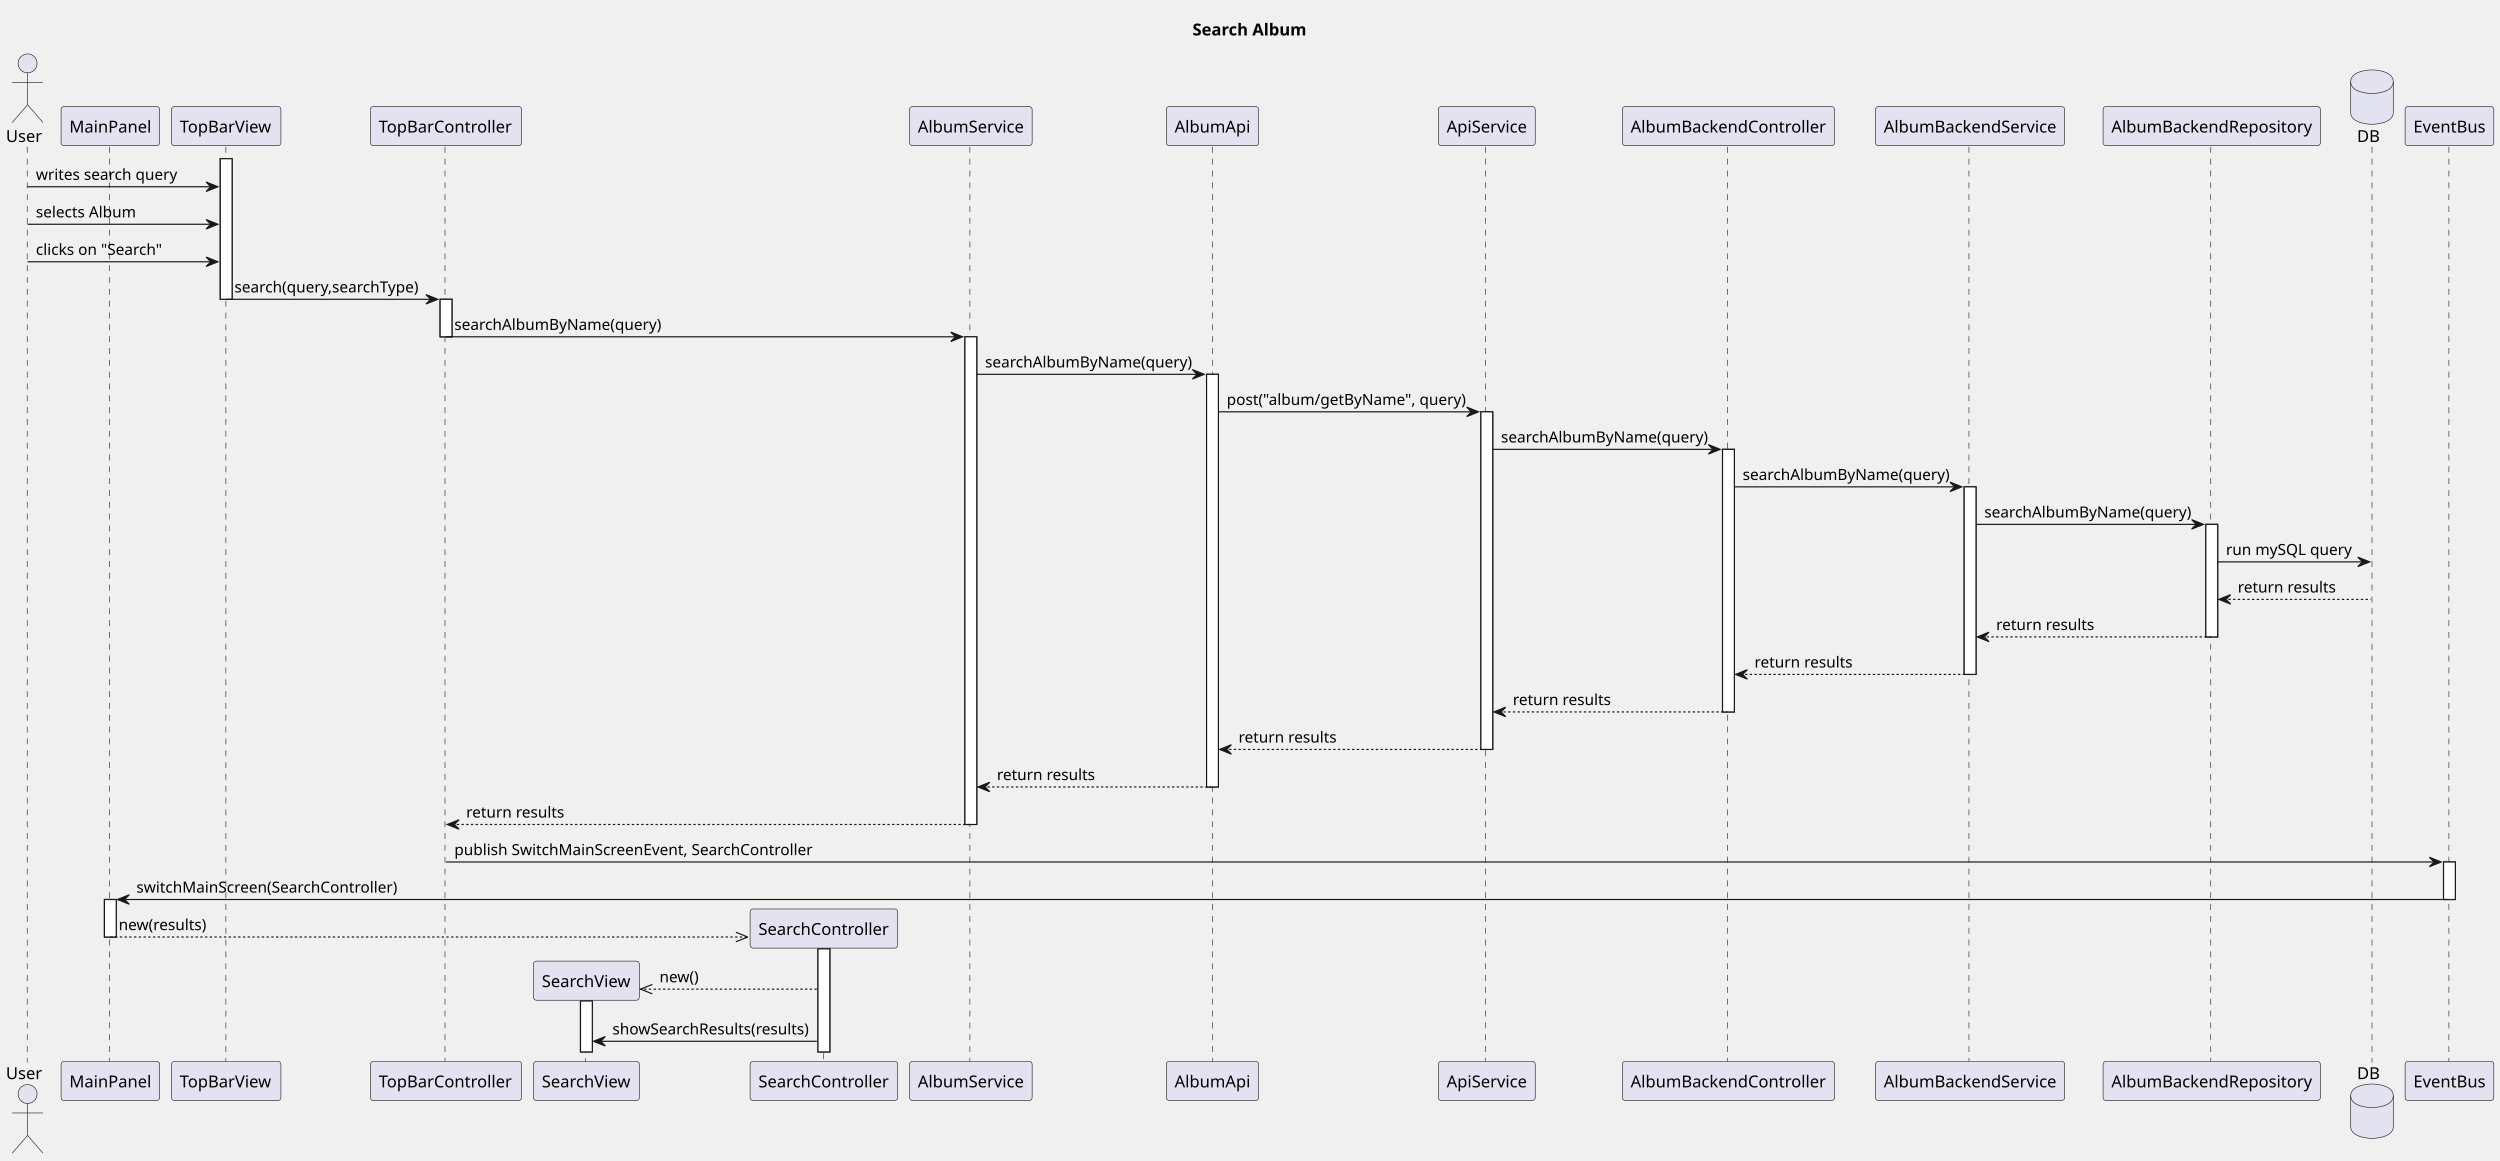
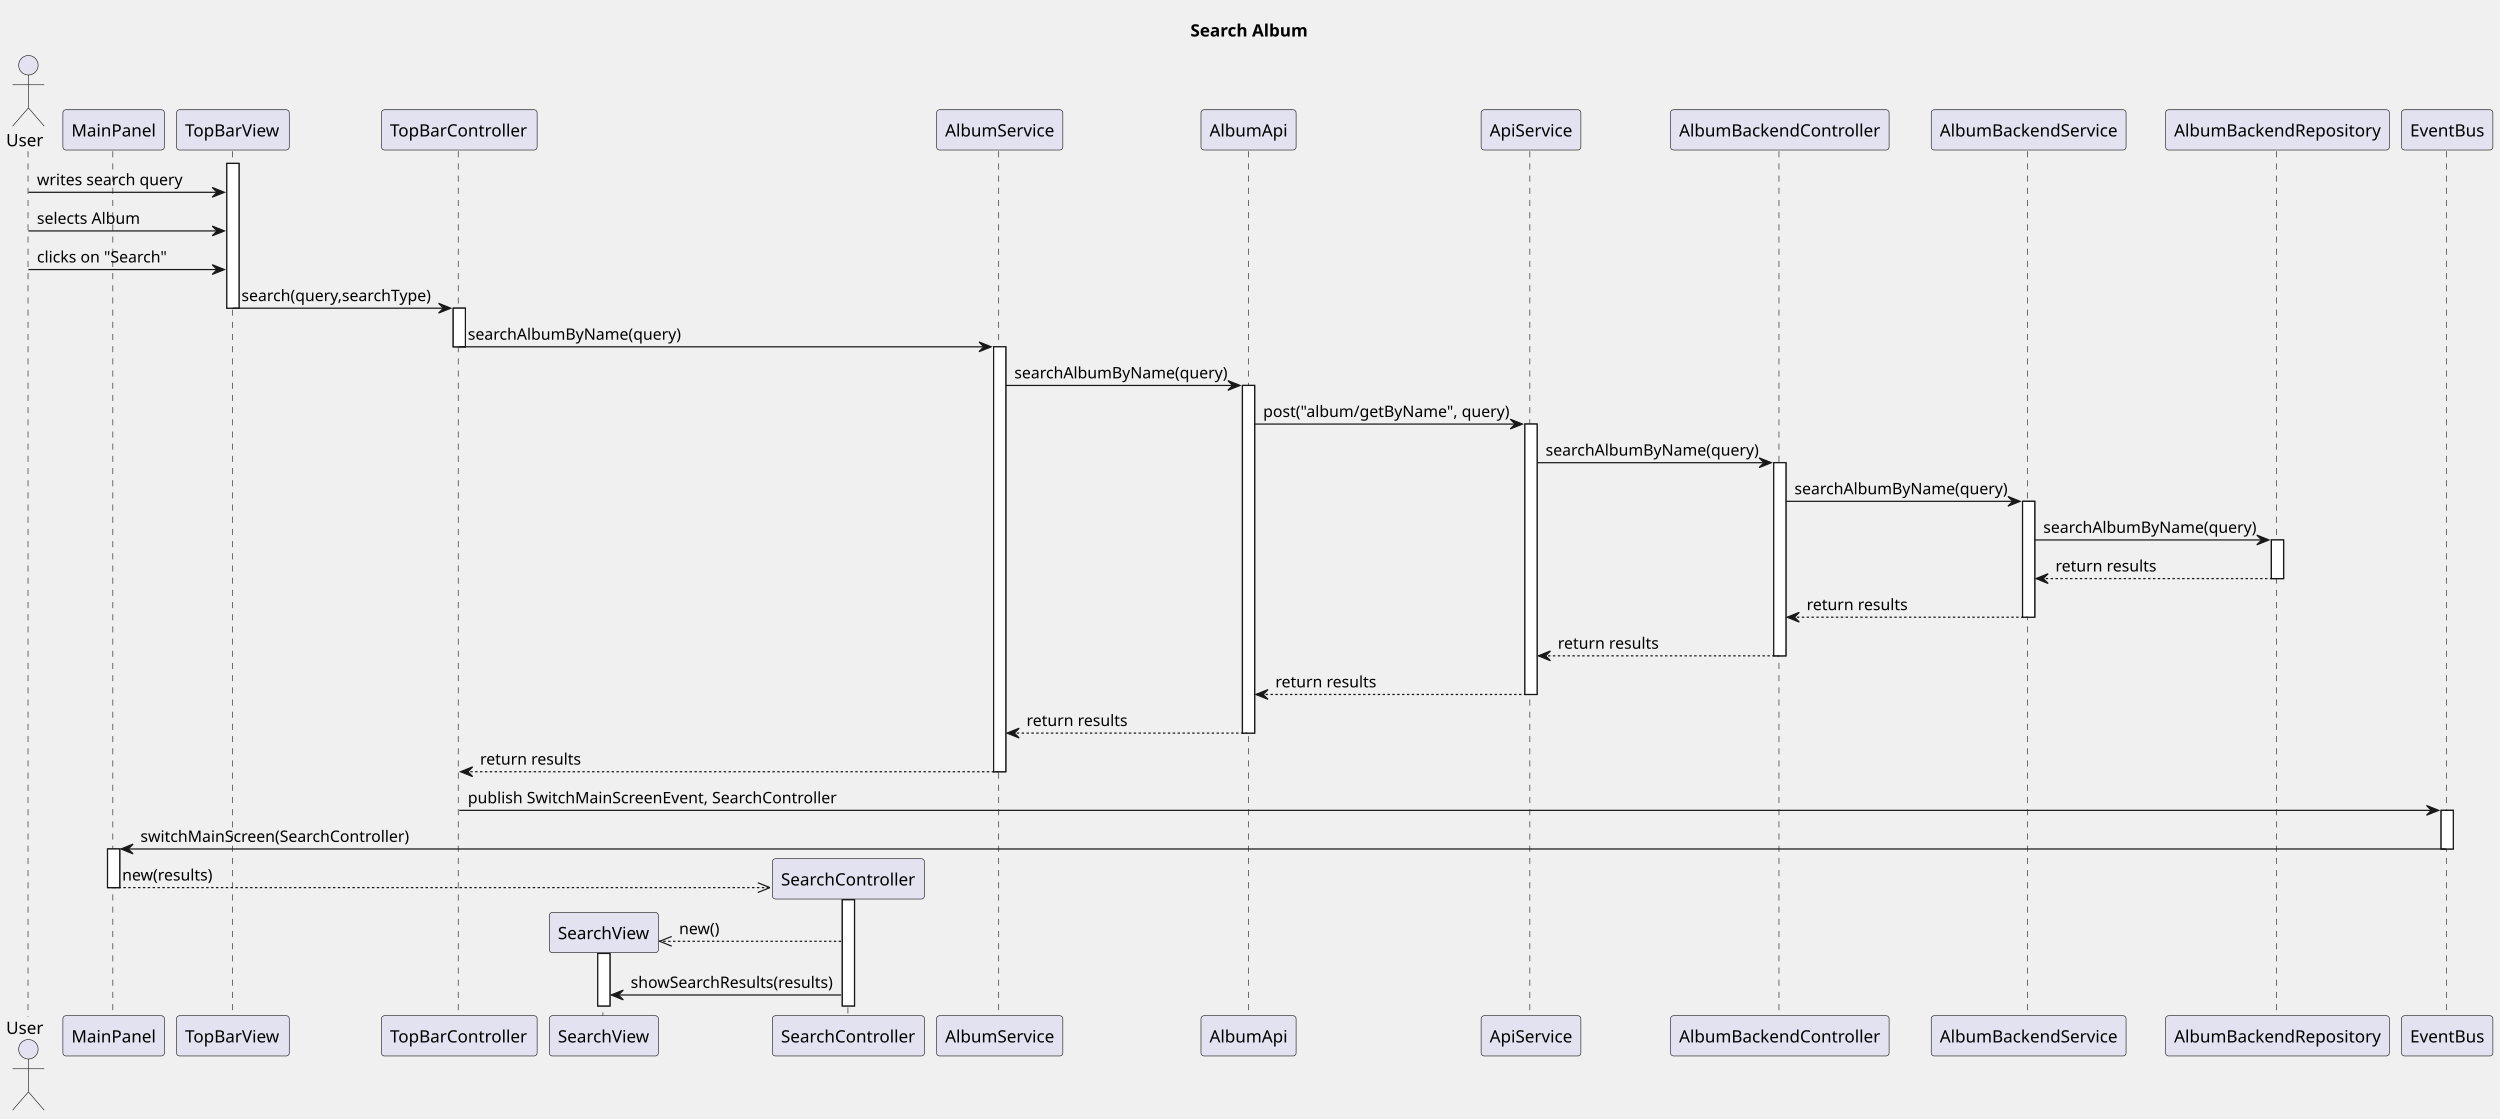
- <svg xmlns="http://www.w3.org/2000/svg" contentStyleType="text/css" data-diagram-type="SEQUENCE" height="981px" preserveAspectRatio="none" style="width:2113px;height:981px;background:#FFFFFF;" version="1.1" viewBox="0 0 2113 981" width="2113px" zoomAndPan="magnify">
+ <svg xmlns="http://www.w3.org/2000/svg" contentStyleType="text/css" data-diagram-type="SEQUENCE" height="918px" preserveAspectRatio="none" style="width:2052px;height:918px;background:#FFFFFF;" version="1.1" viewBox="0 0 2052 918" width="2052px" zoomAndPan="magnify">
  <defs />
  <g>
-     <text fill="#000000" font-family="sans-serif" font-size="14" font-weight="bold" lengthAdjust="spacing" textLength="95.952" x="1007.904" y="29.966">Search Album</text>
-     <g>
-       <rect fill="#FFFFFF" height="31.706" style="stroke:#181818;stroke-width:1;" width="10" x="88.268" y="760.256" />
+     <text fill="#000000" font-family="sans-serif" font-size="14" font-weight="bold" lengthAdjust="spacing" textLength="95.952" x="977.098" y="29.966">Search Album</text>
+     <g>
+       <rect fill="#FFFFFF" height="31.706" style="stroke:#181818;stroke-width:1;" width="10" x="88.268" y="696.844" />
    </g>
    <g>
      <rect fill="#FFFFFF" height="118.824" style="stroke:#181818;stroke-width:1;" width="10" x="186.173" y="134.136" />
    </g>
    <g>
      <rect fill="#FFFFFF" height="31.706" style="stroke:#181818;stroke-width:1;" width="10" x="371.993" y="252.96" />
    </g>
    <g>
-       <rect fill="#FFFFFF" height="43.068" style="stroke:#181818;stroke-width:1;" width="10" x="490.632" y="846.03" />
-     </g>
-     <g>
-       <rect fill="#FFFFFF" height="87.136" style="stroke:#181818;stroke-width:1;" width="10" x="691.37" y="801.962" />
-     </g>
-     <g>
-       <rect fill="#FFFFFF" height="412.178" style="stroke:#181818;stroke-width:1;" width="10" x="815.561" y="284.666" />
-     </g>
-     <g>
-       <rect fill="#FFFFFF" height="348.766" style="stroke:#181818;stroke-width:1;" width="10" x="1019.801" y="316.372" />
-     </g>
-     <g>
-       <rect fill="#FFFFFF" height="285.354" style="stroke:#181818;stroke-width:1;" width="10" x="1251.64" y="348.078" />
-     </g>
-     <g>
-       <rect fill="#FFFFFF" height="221.942" style="stroke:#181818;stroke-width:1;" width="10" x="1455.88" y="379.784" />
-     </g>
-     <g>
-       <rect fill="#FFFFFF" height="158.53" style="stroke:#181818;stroke-width:1;" width="10" x="1660.121" y="411.49" />
-     </g>
-     <g>
-       <rect fill="#FFFFFF" height="95.118" style="stroke:#181818;stroke-width:1;" width="10" x="1864.361" y="443.196" />
-     </g>
-     <g>
-       <rect fill="#FFFFFF" height="31.706" style="stroke:#181818;stroke-width:1;" width="10" x="2065.283" y="728.55" />
+       <rect fill="#FFFFFF" height="43.068" style="stroke:#181818;stroke-width:1;" width="10" x="490.632" y="782.618" />
+     </g>
+     <g>
+       <rect fill="#FFFFFF" height="87.136" style="stroke:#181818;stroke-width:1;" width="10" x="691.37" y="738.55" />
+     </g>
+     <g>
+       <rect fill="#FFFFFF" height="348.766" style="stroke:#181818;stroke-width:1;" width="10" x="815.561" y="284.666" />
+     </g>
+     <g>
+       <rect fill="#FFFFFF" height="285.354" style="stroke:#181818;stroke-width:1;" width="10" x="1019.801" y="316.372" />
+     </g>
+     <g>
+       <rect fill="#FFFFFF" height="221.942" style="stroke:#181818;stroke-width:1;" width="10" x="1251.64" y="348.078" />
+     </g>
+     <g>
+       <rect fill="#FFFFFF" height="158.53" style="stroke:#181818;stroke-width:1;" width="10" x="1455.88" y="379.784" />
+     </g>
+     <g>
+       <rect fill="#FFFFFF" height="95.118" style="stroke:#181818;stroke-width:1;" width="10" x="1660.121" y="411.49" />
+     </g>
+     <g>
+       <rect fill="#FFFFFF" height="31.706" style="stroke:#181818;stroke-width:1;" width="10" x="1864.361" y="443.196" />
+     </g>
+     <g>
+       <rect fill="#FFFFFF" height="31.706" style="stroke:#181818;stroke-width:1;" width="10" x="2003.671" y="665.138" />
    </g>
    <g class="participant-lifeline" data-entity-uid="part1" data-qualified-name="User" id="part1-lifeline">
      <g>
-         <rect fill="#000000" fill-opacity="0" height="773.962" width="8" x="19.309" y="124.136" />
-         <line style="stroke:#181818;stroke-width:0.5;stroke-dasharray:5,5;" x1="23" x2="23" y1="124.136" y2="898.098" />
+         <rect fill="#000000" fill-opacity="0" height="710.55" width="8" x="19.309" y="124.136" />
+         <line style="stroke:#181818;stroke-width:0.5;stroke-dasharray:5,5;" x1="23" x2="23" y1="124.136" y2="834.686" />
      </g>
    </g>
    <g class="participant-lifeline" data-entity-uid="part2" data-qualified-name="MainPanel" id="part2-lifeline">
      <g>
-         <rect fill="#000000" fill-opacity="0" height="773.962" width="8" x="89.268" y="124.136" />
-         <line style="stroke:#181818;stroke-width:0.5;stroke-dasharray:5,5;" x1="92.618" x2="92.618" y1="124.136" y2="898.098" />
+         <rect fill="#000000" fill-opacity="0" height="710.55" width="8" x="89.268" y="124.136" />
+         <line style="stroke:#181818;stroke-width:0.5;stroke-dasharray:5,5;" x1="92.618" x2="92.618" y1="124.136" y2="834.686" />
      </g>
    </g>
    <g class="participant-lifeline" data-entity-uid="part3" data-qualified-name="TopBarView" id="part3-lifeline">
      <g>
-         <rect fill="#000000" fill-opacity="0" height="773.962" width="8" x="187.173" y="124.136" />
-         <line style="stroke:#181818;stroke-width:0.5;stroke-dasharray:5,5;" x1="190.918" x2="190.918" y1="124.136" y2="898.098" />
+         <rect fill="#000000" fill-opacity="0" height="710.55" width="8" x="187.173" y="124.136" />
+         <line style="stroke:#181818;stroke-width:0.5;stroke-dasharray:5,5;" x1="190.918" x2="190.918" y1="124.136" y2="834.686" />
      </g>
    </g>
    <g class="participant-lifeline" data-entity-uid="part4" data-qualified-name="TopBarController" id="part4-lifeline">
      <g>
-         <rect fill="#000000" fill-opacity="0" height="773.962" width="8" x="372.993" y="124.136" />
-         <line style="stroke:#181818;stroke-width:0.5;stroke-dasharray:5,5;" x1="376.104" x2="376.104" y1="124.136" y2="898.098" />
+         <rect fill="#000000" fill-opacity="0" height="710.55" width="8" x="372.993" y="124.136" />
+         <line style="stroke:#181818;stroke-width:0.5;stroke-dasharray:5,5;" x1="376.104" x2="376.104" y1="124.136" y2="834.686" />
      </g>
    </g>
    <g class="participant-lifeline" data-entity-uid="part5" data-qualified-name="SearchView" id="part5-lifeline">
      <g>
-         <rect fill="#000000" fill-opacity="0" height="53.74" width="8" x="491.632" y="844.358" />
-         <line style="stroke:#181818;stroke-width:0.5;stroke-dasharray:5,5;" x1="494.881" x2="494.881" y1="844.358" y2="898.098" />
+         <rect fill="#000000" fill-opacity="0" height="53.74" width="8" x="491.632" y="780.946" />
+         <line style="stroke:#181818;stroke-width:0.5;stroke-dasharray:5,5;" x1="494.881" x2="494.881" y1="780.946" y2="834.686" />
      </g>
    </g>
    <g class="participant-lifeline" data-entity-uid="part6" data-qualified-name="SearchController" id="part6-lifeline">
      <g>
-         <rect fill="#000000" fill-opacity="0" height="97.808" width="8" x="692.37" y="800.29" />
-         <line style="stroke:#181818;stroke-width:0.5;stroke-dasharray:5,5;" x1="695.987" x2="695.987" y1="800.29" y2="898.098" />
+         <rect fill="#000000" fill-opacity="0" height="97.808" width="8" x="692.37" y="736.878" />
+         <line style="stroke:#181818;stroke-width:0.5;stroke-dasharray:5,5;" x1="695.987" x2="695.987" y1="736.878" y2="834.686" />
      </g>
    </g>
    <g class="participant-lifeline" data-entity-uid="part7" data-qualified-name="AlbumService" id="part7-lifeline">
      <g>
-         <rect fill="#000000" fill-opacity="0" height="773.962" width="8" x="816.561" y="124.136" />
-         <line style="stroke:#181818;stroke-width:0.5;stroke-dasharray:5,5;" x1="819.754" x2="819.754" y1="124.136" y2="898.098" />
+         <rect fill="#000000" fill-opacity="0" height="710.55" width="8" x="816.561" y="124.136" />
+         <line style="stroke:#181818;stroke-width:0.5;stroke-dasharray:5,5;" x1="819.754" x2="819.754" y1="124.136" y2="834.686" />
      </g>
    </g>
    <g class="participant-lifeline" data-entity-uid="part8" data-qualified-name="AlbumApi" id="part8-lifeline">
      <g>
-         <rect fill="#000000" fill-opacity="0" height="773.962" width="8" x="1020.801" y="124.136" />
-         <line style="stroke:#181818;stroke-width:0.5;stroke-dasharray:5,5;" x1="1024.762" x2="1024.762" y1="124.136" y2="898.098" />
+         <rect fill="#000000" fill-opacity="0" height="710.55" width="8" x="1020.801" y="124.136" />
+         <line style="stroke:#181818;stroke-width:0.5;stroke-dasharray:5,5;" x1="1024.762" x2="1024.762" y1="124.136" y2="834.686" />
      </g>
    </g>
    <g class="participant-lifeline" data-entity-uid="part9" data-qualified-name="ApiService" id="part9-lifeline">
      <g>
-         <rect fill="#000000" fill-opacity="0" height="773.962" width="8" x="1252.64" y="124.136" />
-         <line style="stroke:#181818;stroke-width:0.5;stroke-dasharray:5,5;" x1="1255.705" x2="1255.705" y1="124.136" y2="898.098" />
+         <rect fill="#000000" fill-opacity="0" height="710.55" width="8" x="1252.64" y="124.136" />
+         <line style="stroke:#181818;stroke-width:0.5;stroke-dasharray:5,5;" x1="1255.705" x2="1255.705" y1="124.136" y2="834.686" />
      </g>
    </g>
    <g class="participant-lifeline" data-entity-uid="part10" data-qualified-name="AlbumBackendController" id="part10-lifeline">
      <g>
-         <rect fill="#000000" fill-opacity="0" height="773.962" width="8" x="1456.88" y="124.136" />
-         <line style="stroke:#181818;stroke-width:0.5;stroke-dasharray:5,5;" x1="1460.183" x2="1460.183" y1="124.136" y2="898.098" />
+         <rect fill="#000000" fill-opacity="0" height="710.55" width="8" x="1456.88" y="124.136" />
+         <line style="stroke:#181818;stroke-width:0.5;stroke-dasharray:5,5;" x1="1460.183" x2="1460.183" y1="124.136" y2="834.686" />
      </g>
    </g>
    <g class="participant-lifeline" data-entity-uid="part11" data-qualified-name="AlbumBackendService" id="part11-lifeline">
      <g>
-         <rect fill="#000000" fill-opacity="0" height="773.962" width="8" x="1661.121" y="124.136" />
-         <line style="stroke:#181818;stroke-width:0.5;stroke-dasharray:5,5;" x1="1664.16" x2="1664.16" y1="124.136" y2="898.098" />
+         <rect fill="#000000" fill-opacity="0" height="710.55" width="8" x="1661.121" y="124.136" />
+         <line style="stroke:#181818;stroke-width:0.5;stroke-dasharray:5,5;" x1="1664.16" x2="1664.16" y1="124.136" y2="834.686" />
      </g>
    </g>
    <g class="participant-lifeline" data-entity-uid="part12" data-qualified-name="AlbumBackendRepository" id="part12-lifeline">
      <g>
-         <rect fill="#000000" fill-opacity="0" height="773.962" width="8" x="1865.361" y="124.136" />
-         <line style="stroke:#181818;stroke-width:0.5;stroke-dasharray:5,5;" x1="1868.528" x2="1868.528" y1="124.136" y2="898.098" />
-       </g>
-     </g>
-     <g class="participant-lifeline" data-entity-uid="part13" data-qualified-name="DB" id="part13-lifeline">
-       <g>
-         <rect fill="#000000" fill-opacity="0" height="773.962" width="8" x="2000.805" y="124.136" />
-         <line style="stroke:#181818;stroke-width:0.5;stroke-dasharray:5,5;" x1="2004.805" x2="2004.805" y1="124.136" y2="898.098" />
-       </g>
-     </g>
-     <g class="participant-lifeline" data-entity-uid="part14" data-qualified-name="EventBus" id="part14-lifeline">
-       <g>
-         <rect fill="#000000" fill-opacity="0" height="773.962" width="8" x="2066.283" y="124.136" />
-         <line style="stroke:#181818;stroke-width:0.5;stroke-dasharray:5,5;" x1="2069.805" x2="2069.805" y1="124.136" y2="898.098" />
+         <rect fill="#000000" fill-opacity="0" height="710.55" width="8" x="1865.361" y="124.136" />
+         <line style="stroke:#181818;stroke-width:0.5;stroke-dasharray:5,5;" x1="1868.528" x2="1868.528" y1="124.136" y2="834.686" />
+       </g>
+     </g>
+     <g class="participant-lifeline" data-entity-uid="part13" data-qualified-name="EventBus" id="part13-lifeline">
+       <g>
+         <rect fill="#000000" fill-opacity="0" height="710.55" width="8" x="2004.671" y="124.136" />
+         <line style="stroke:#181818;stroke-width:0.5;stroke-dasharray:5,5;" x1="2008.194" x2="2008.194" y1="124.136" y2="834.686" />
      </g>
    </g>
    <g class="participant participant-head" data-entity-uid="part1" data-qualified-name="User" id="part1-head">
      <text fill="#000000" font-family="sans-serif" font-size="14" lengthAdjust="spacing" textLength="30.618" x="5" y="120.034">User</text>
      <ellipse cx="23.309" cy="53.568" fill="#E2E2F0" rx="8" ry="8" style="stroke:#181818;stroke-width:0.5;" />
      <path d="M23.309,61.568 L23.309,88.568 M10.309,69.568 L36.309,69.568 M23.309,88.568 L10.309,103.568 M23.309,88.568 L36.309,103.568" fill="none" style="stroke:#181818;stroke-width:0.5;" />
    </g>
    <g class="participant participant-tail" data-entity-uid="part1" data-qualified-name="User" id="part1-tail">
-       <text fill="#000000" font-family="sans-serif" font-size="14" lengthAdjust="spacing" textLength="30.618" x="5" y="912.064">User</text>
-       <ellipse cx="23.309" cy="924.666" fill="#E2E2F0" rx="8" ry="8" style="stroke:#181818;stroke-width:0.5;" />
-       <path d="M23.309,932.666 L23.309,959.666 M10.309,940.666 L36.309,940.666 M23.309,959.666 L10.309,974.666 M23.309,959.666 L36.309,974.666" fill="none" style="stroke:#181818;stroke-width:0.5;" />
+       <text fill="#000000" font-family="sans-serif" font-size="14" lengthAdjust="spacing" textLength="30.618" x="5" y="848.652">User</text>
+       <ellipse cx="23.309" cy="861.254" fill="#E2E2F0" rx="8" ry="8" style="stroke:#181818;stroke-width:0.5;" />
+       <path d="M23.309,869.254 L23.309,896.254 M10.309,877.254 L36.309,877.254 M23.309,896.254 L10.309,911.254 M23.309,896.254 L36.309,911.254" fill="none" style="stroke:#181818;stroke-width:0.5;" />
    </g>
    <g class="participant participant-head" data-entity-uid="part2" data-qualified-name="MainPanel" id="part2-head">
      <rect fill="#E2E2F0" height="33.068" rx="2.5" ry="2.5" style="stroke:#181818;stroke-width:0.5;" width="83.3" x="51.618" y="90.068" />
      <text fill="#000000" font-family="sans-serif" font-size="14" lengthAdjust="spacing" textLength="69.3" x="58.618" y="112.034">MainPanel</text>
    </g>
    <g class="participant participant-tail" data-entity-uid="part2" data-qualified-name="MainPanel" id="part2-tail">
-       <rect fill="#E2E2F0" height="33.068" rx="2.5" ry="2.5" style="stroke:#181818;stroke-width:0.5;" width="83.3" x="51.618" y="897.098" />
-       <text fill="#000000" font-family="sans-serif" font-size="14" lengthAdjust="spacing" textLength="69.3" x="58.618" y="919.064">MainPanel</text>
+       <rect fill="#E2E2F0" height="33.068" rx="2.5" ry="2.5" style="stroke:#181818;stroke-width:0.5;" width="83.3" x="51.618" y="833.686" />
+       <text fill="#000000" font-family="sans-serif" font-size="14" lengthAdjust="spacing" textLength="69.3" x="58.618" y="855.652">MainPanel</text>
    </g>
    <g class="participant participant-head" data-entity-uid="part3" data-qualified-name="TopBarView" id="part3-head">
      <rect fill="#E2E2F0" height="33.068" rx="2.5" ry="2.5" style="stroke:#181818;stroke-width:0.5;" width="92.512" x="144.918" y="90.068" />
      <text fill="#000000" font-family="sans-serif" font-size="14" lengthAdjust="spacing" textLength="78.512" x="151.918" y="112.034">TopBarView</text>
    </g>
    <g class="participant participant-tail" data-entity-uid="part3" data-qualified-name="TopBarView" id="part3-tail">
-       <rect fill="#E2E2F0" height="33.068" rx="2.5" ry="2.5" style="stroke:#181818;stroke-width:0.5;" width="92.512" x="144.918" y="897.098" />
-       <text fill="#000000" font-family="sans-serif" font-size="14" lengthAdjust="spacing" textLength="78.512" x="151.918" y="919.064">TopBarView</text>
+       <rect fill="#E2E2F0" height="33.068" rx="2.5" ry="2.5" style="stroke:#181818;stroke-width:0.5;" width="92.512" x="144.918" y="833.686" />
+       <text fill="#000000" font-family="sans-serif" font-size="14" lengthAdjust="spacing" textLength="78.512" x="151.918" y="855.652">TopBarView</text>
    </g>
    <g class="participant participant-head" data-entity-uid="part4" data-qualified-name="TopBarController" id="part4-head">
      <rect fill="#E2E2F0" height="33.068" rx="2.5" ry="2.5" style="stroke:#181818;stroke-width:0.5;" width="127.778" x="313.104" y="90.068" />
      <text fill="#000000" font-family="sans-serif" font-size="14" lengthAdjust="spacing" textLength="113.778" x="320.104" y="112.034">TopBarController</text>
    </g>
    <g class="participant participant-tail" data-entity-uid="part4" data-qualified-name="TopBarController" id="part4-tail">
-       <rect fill="#E2E2F0" height="33.068" rx="2.5" ry="2.5" style="stroke:#181818;stroke-width:0.5;" width="127.778" x="313.104" y="897.098" />
-       <text fill="#000000" font-family="sans-serif" font-size="14" lengthAdjust="spacing" textLength="113.778" x="320.104" y="919.064">TopBarController</text>
+       <rect fill="#E2E2F0" height="33.068" rx="2.5" ry="2.5" style="stroke:#181818;stroke-width:0.5;" width="127.778" x="313.104" y="833.686" />
+       <text fill="#000000" font-family="sans-serif" font-size="14" lengthAdjust="spacing" textLength="113.778" x="320.104" y="855.652">TopBarController</text>
    </g>
    <g class="participant participant-tail" data-entity-uid="part5" data-qualified-name="SearchView" id="part5-tail">
-       <rect fill="#E2E2F0" height="33.068" rx="2.5" ry="2.5" style="stroke:#181818;stroke-width:0.5;" width="89.502" x="450.881" y="897.098" />
-       <text fill="#000000" font-family="sans-serif" font-size="14" lengthAdjust="spacing" textLength="75.502" x="457.881" y="919.064">SearchView</text>
+       <rect fill="#E2E2F0" height="33.068" rx="2.5" ry="2.5" style="stroke:#181818;stroke-width:0.5;" width="89.502" x="450.881" y="833.686" />
+       <text fill="#000000" font-family="sans-serif" font-size="14" lengthAdjust="spacing" textLength="75.502" x="457.881" y="855.652">SearchView</text>
    </g>
    <g class="participant participant-tail" data-entity-uid="part6" data-qualified-name="SearchController" id="part6-tail">
-       <rect fill="#E2E2F0" height="33.068" rx="2.5" ry="2.5" style="stroke:#181818;stroke-width:0.5;" width="124.768" x="633.987" y="897.098" />
-       <text fill="#000000" font-family="sans-serif" font-size="14" lengthAdjust="spacing" textLength="110.768" x="640.987" y="919.064">SearchController</text>
+       <rect fill="#E2E2F0" height="33.068" rx="2.5" ry="2.5" style="stroke:#181818;stroke-width:0.5;" width="124.768" x="633.987" y="833.686" />
+       <text fill="#000000" font-family="sans-serif" font-size="14" lengthAdjust="spacing" textLength="110.768" x="640.987" y="855.652">SearchController</text>
    </g>
    <g class="participant participant-head" data-entity-uid="part7" data-qualified-name="AlbumService" id="part7-head">
      <rect fill="#E2E2F0" height="33.068" rx="2.5" ry="2.5" style="stroke:#181818;stroke-width:0.5;" width="103.614" x="768.754" y="90.068" />
      <text fill="#000000" font-family="sans-serif" font-size="14" lengthAdjust="spacing" textLength="89.614" x="775.754" y="112.034">AlbumService</text>
    </g>
    <g class="participant participant-tail" data-entity-uid="part7" data-qualified-name="AlbumService" id="part7-tail">
-       <rect fill="#E2E2F0" height="33.068" rx="2.5" ry="2.5" style="stroke:#181818;stroke-width:0.5;" width="103.614" x="768.754" y="897.098" />
-       <text fill="#000000" font-family="sans-serif" font-size="14" lengthAdjust="spacing" textLength="89.614" x="775.754" y="919.064">AlbumService</text>
+       <rect fill="#E2E2F0" height="33.068" rx="2.5" ry="2.5" style="stroke:#181818;stroke-width:0.5;" width="103.614" x="768.754" y="833.686" />
+       <text fill="#000000" font-family="sans-serif" font-size="14" lengthAdjust="spacing" textLength="89.614" x="775.754" y="855.652">AlbumService</text>
    </g>
    <g class="participant participant-head" data-entity-uid="part8" data-qualified-name="AlbumApi" id="part8-head">
      <rect fill="#E2E2F0" height="33.068" rx="2.5" ry="2.5" style="stroke:#181818;stroke-width:0.5;" width="78.078" x="985.762" y="90.068" />
      <text fill="#000000" font-family="sans-serif" font-size="14" lengthAdjust="spacing" textLength="64.078" x="992.762" y="112.034">AlbumApi</text>
    </g>
    <g class="participant participant-tail" data-entity-uid="part8" data-qualified-name="AlbumApi" id="part8-tail">
-       <rect fill="#E2E2F0" height="33.068" rx="2.5" ry="2.5" style="stroke:#181818;stroke-width:0.5;" width="78.078" x="985.762" y="897.098" />
-       <text fill="#000000" font-family="sans-serif" font-size="14" lengthAdjust="spacing" textLength="64.078" x="992.762" y="919.064">AlbumApi</text>
+       <rect fill="#E2E2F0" height="33.068" rx="2.5" ry="2.5" style="stroke:#181818;stroke-width:0.5;" width="78.078" x="985.762" y="833.686" />
+       <text fill="#000000" font-family="sans-serif" font-size="14" lengthAdjust="spacing" textLength="64.078" x="992.762" y="855.652">AlbumApi</text>
    </g>
    <g class="participant participant-head" data-entity-uid="part9" data-qualified-name="ApiService" id="part9-head">
      <rect fill="#E2E2F0" height="33.068" rx="2.5" ry="2.5" style="stroke:#181818;stroke-width:0.5;" width="81.872" x="1215.705" y="90.068" />
      <text fill="#000000" font-family="sans-serif" font-size="14" lengthAdjust="spacing" textLength="67.872" x="1222.705" y="112.034">ApiService</text>
    </g>
    <g class="participant participant-tail" data-entity-uid="part9" data-qualified-name="ApiService" id="part9-tail">
-       <rect fill="#E2E2F0" height="33.068" rx="2.5" ry="2.5" style="stroke:#181818;stroke-width:0.5;" width="81.872" x="1215.705" y="897.098" />
-       <text fill="#000000" font-family="sans-serif" font-size="14" lengthAdjust="spacing" textLength="67.872" x="1222.705" y="919.064">ApiService</text>
+       <rect fill="#E2E2F0" height="33.068" rx="2.5" ry="2.5" style="stroke:#181818;stroke-width:0.5;" width="81.872" x="1215.705" y="833.686" />
+       <text fill="#000000" font-family="sans-serif" font-size="14" lengthAdjust="spacing" textLength="67.872" x="1222.705" y="855.652">ApiService</text>
    </g>
    <g class="participant participant-head" data-entity-uid="part10" data-qualified-name="AlbumBackendController" id="part10-head">
      <rect fill="#E2E2F0" height="33.068" rx="2.5" ry="2.5" style="stroke:#181818;stroke-width:0.5;" width="179.395" x="1371.183" y="90.068" />
      <text fill="#000000" font-family="sans-serif" font-size="14" lengthAdjust="spacing" textLength="165.395" x="1378.183" y="112.034">AlbumBackendController</text>
    </g>
    <g class="participant participant-tail" data-entity-uid="part10" data-qualified-name="AlbumBackendController" id="part10-tail">
-       <rect fill="#E2E2F0" height="33.068" rx="2.5" ry="2.5" style="stroke:#181818;stroke-width:0.5;" width="179.395" x="1371.183" y="897.098" />
-       <text fill="#000000" font-family="sans-serif" font-size="14" lengthAdjust="spacing" textLength="165.395" x="1378.183" y="919.064">AlbumBackendController</text>
+       <rect fill="#E2E2F0" height="33.068" rx="2.5" ry="2.5" style="stroke:#181818;stroke-width:0.5;" width="179.395" x="1371.183" y="833.686" />
+       <text fill="#000000" font-family="sans-serif" font-size="14" lengthAdjust="spacing" textLength="165.395" x="1378.183" y="855.652">AlbumBackendController</text>
    </g>
    <g class="participant participant-head" data-entity-uid="part11" data-qualified-name="AlbumBackendService" id="part11-head">
      <rect fill="#E2E2F0" height="33.068" rx="2.5" ry="2.5" style="stroke:#181818;stroke-width:0.5;" width="159.921" x="1585.16" y="90.068" />
      <text fill="#000000" font-family="sans-serif" font-size="14" lengthAdjust="spacing" textLength="145.921" x="1592.16" y="112.034">AlbumBackendService</text>
    </g>
    <g class="participant participant-tail" data-entity-uid="part11" data-qualified-name="AlbumBackendService" id="part11-tail">
-       <rect fill="#E2E2F0" height="33.068" rx="2.5" ry="2.5" style="stroke:#181818;stroke-width:0.5;" width="159.921" x="1585.16" y="897.098" />
-       <text fill="#000000" font-family="sans-serif" font-size="14" lengthAdjust="spacing" textLength="145.921" x="1592.16" y="919.064">AlbumBackendService</text>
+       <rect fill="#E2E2F0" height="33.068" rx="2.5" ry="2.5" style="stroke:#181818;stroke-width:0.5;" width="159.921" x="1585.16" y="833.686" />
+       <text fill="#000000" font-family="sans-serif" font-size="14" lengthAdjust="spacing" textLength="145.921" x="1592.16" y="855.652">AlbumBackendService</text>
    </g>
    <g class="participant participant-head" data-entity-uid="part12" data-qualified-name="AlbumBackendRepository" id="part12-head">
      <rect fill="#E2E2F0" height="33.068" rx="2.5" ry="2.5" style="stroke:#181818;stroke-width:0.5;" width="183.665" x="1777.528" y="90.068" />
      <text fill="#000000" font-family="sans-serif" font-size="14" lengthAdjust="spacing" textLength="169.665" x="1784.528" y="112.034">AlbumBackendRepository</text>
    </g>
    <g class="participant participant-tail" data-entity-uid="part12" data-qualified-name="AlbumBackendRepository" id="part12-tail">
-       <rect fill="#E2E2F0" height="33.068" rx="2.5" ry="2.5" style="stroke:#181818;stroke-width:0.5;" width="183.665" x="1777.528" y="897.098" />
-       <text fill="#000000" font-family="sans-serif" font-size="14" lengthAdjust="spacing" textLength="169.665" x="1784.528" y="919.064">AlbumBackendRepository</text>
-     </g>
-     <g class="participant participant-head" data-entity-uid="part13" data-qualified-name="DB" id="part13-head">
-       <text fill="#000000" font-family="sans-serif" font-size="14" lengthAdjust="spacing" textLength="19.32" x="1992.145" y="120.034">DB</text>
-       <path d="M1986.805,69.068 C1986.805,59.068 2004.805,59.068 2004.805,59.068 C2004.805,59.068 2022.805,59.068 2022.805,69.068 L2022.805,95.068 C2022.805,105.068 2004.805,105.068 2004.805,105.068 C2004.805,105.068 1986.805,105.068 1986.805,95.068 L1986.805,69.068" fill="#E2E2F0" style="stroke:#181818;stroke-width:0.5;" />
-       <path d="M1986.805,69.068 C1986.805,79.068 2004.805,79.068 2004.805,79.068 C2004.805,79.068 2022.805,79.068 2022.805,69.068" fill="none" style="stroke:#181818;stroke-width:0.5;" />
-     </g>
-     <g class="participant participant-tail" data-entity-uid="part13" data-qualified-name="DB" id="part13-tail">
-       <text fill="#000000" font-family="sans-serif" font-size="14" lengthAdjust="spacing" textLength="19.32" x="1992.145" y="912.064">DB</text>
-       <path d="M1986.805,926.166 C1986.805,916.166 2004.805,916.166 2004.805,916.166 C2004.805,916.166 2022.805,916.166 2022.805,926.166 L2022.805,952.166 C2022.805,962.166 2004.805,962.166 2004.805,962.166 C2004.805,962.166 1986.805,962.166 1986.805,952.166 L1986.805,926.166" fill="#E2E2F0" style="stroke:#181818;stroke-width:0.5;" />
-       <path d="M1986.805,926.166 C1986.805,936.166 2004.805,936.166 2004.805,936.166 C2004.805,936.166 2022.805,936.166 2022.805,926.166" fill="none" style="stroke:#181818;stroke-width:0.5;" />
-     </g>
-     <g class="participant participant-head" data-entity-uid="part14" data-qualified-name="EventBus" id="part14-head">
-       <rect fill="#E2E2F0" height="33.068" rx="2.5" ry="2.5" style="stroke:#181818;stroke-width:0.5;" width="74.956" x="2032.805" y="90.068" />
-       <text fill="#000000" font-family="sans-serif" font-size="14" lengthAdjust="spacing" textLength="60.956" x="2039.805" y="112.034">EventBus</text>
-     </g>
-     <g class="participant participant-tail" data-entity-uid="part14" data-qualified-name="EventBus" id="part14-tail">
-       <rect fill="#E2E2F0" height="33.068" rx="2.5" ry="2.5" style="stroke:#181818;stroke-width:0.5;" width="74.956" x="2032.805" y="897.098" />
-       <text fill="#000000" font-family="sans-serif" font-size="14" lengthAdjust="spacing" textLength="60.956" x="2039.805" y="919.064">EventBus</text>
-     </g>
-     <g>
-       <rect fill="#FFFFFF" height="31.706" style="stroke:#181818;stroke-width:1;" width="10" x="88.268" y="760.256" />
+       <rect fill="#E2E2F0" height="33.068" rx="2.5" ry="2.5" style="stroke:#181818;stroke-width:0.5;" width="183.665" x="1777.528" y="833.686" />
+       <text fill="#000000" font-family="sans-serif" font-size="14" lengthAdjust="spacing" textLength="169.665" x="1784.528" y="855.652">AlbumBackendRepository</text>
+     </g>
+     <g class="participant participant-head" data-entity-uid="part13" data-qualified-name="EventBus" id="part13-head">
+       <rect fill="#E2E2F0" height="33.068" rx="2.5" ry="2.5" style="stroke:#181818;stroke-width:0.5;" width="74.956" x="1971.194" y="90.068" />
+       <text fill="#000000" font-family="sans-serif" font-size="14" lengthAdjust="spacing" textLength="60.956" x="1978.194" y="112.034">EventBus</text>
+     </g>
+     <g class="participant participant-tail" data-entity-uid="part13" data-qualified-name="EventBus" id="part13-tail">
+       <rect fill="#E2E2F0" height="33.068" rx="2.5" ry="2.5" style="stroke:#181818;stroke-width:0.5;" width="74.956" x="1971.194" y="833.686" />
+       <text fill="#000000" font-family="sans-serif" font-size="14" lengthAdjust="spacing" textLength="60.956" x="1978.194" y="855.652">EventBus</text>
+     </g>
+     <g>
+       <rect fill="#FFFFFF" height="31.706" style="stroke:#181818;stroke-width:1;" width="10" x="88.268" y="696.844" />
    </g>
    <g>
      <rect fill="#FFFFFF" height="118.824" style="stroke:#181818;stroke-width:1;" width="10" x="186.173" y="134.136" />
    </g>
    <g>
      <rect fill="#FFFFFF" height="31.706" style="stroke:#181818;stroke-width:1;" width="10" x="371.993" y="252.96" />
    </g>
    <g>
-       <rect fill="#FFFFFF" height="43.068" style="stroke:#181818;stroke-width:1;" width="10" x="490.632" y="846.03" />
-     </g>
-     <g>
-       <rect fill="#FFFFFF" height="87.136" style="stroke:#181818;stroke-width:1;" width="10" x="691.37" y="801.962" />
-     </g>
-     <g>
-       <rect fill="#FFFFFF" height="412.178" style="stroke:#181818;stroke-width:1;" width="10" x="815.561" y="284.666" />
-     </g>
-     <g>
-       <rect fill="#FFFFFF" height="348.766" style="stroke:#181818;stroke-width:1;" width="10" x="1019.801" y="316.372" />
-     </g>
-     <g>
-       <rect fill="#FFFFFF" height="285.354" style="stroke:#181818;stroke-width:1;" width="10" x="1251.64" y="348.078" />
-     </g>
-     <g>
-       <rect fill="#FFFFFF" height="221.942" style="stroke:#181818;stroke-width:1;" width="10" x="1455.88" y="379.784" />
-     </g>
-     <g>
-       <rect fill="#FFFFFF" height="158.53" style="stroke:#181818;stroke-width:1;" width="10" x="1660.121" y="411.49" />
-     </g>
-     <g>
-       <rect fill="#FFFFFF" height="95.118" style="stroke:#181818;stroke-width:1;" width="10" x="1864.361" y="443.196" />
-     </g>
-     <g>
-       <rect fill="#FFFFFF" height="31.706" style="stroke:#181818;stroke-width:1;" width="10" x="2065.283" y="728.55" />
+       <rect fill="#FFFFFF" height="43.068" style="stroke:#181818;stroke-width:1;" width="10" x="490.632" y="782.618" />
+     </g>
+     <g>
+       <rect fill="#FFFFFF" height="87.136" style="stroke:#181818;stroke-width:1;" width="10" x="691.37" y="738.55" />
+     </g>
+     <g>
+       <rect fill="#FFFFFF" height="348.766" style="stroke:#181818;stroke-width:1;" width="10" x="815.561" y="284.666" />
+     </g>
+     <g>
+       <rect fill="#FFFFFF" height="285.354" style="stroke:#181818;stroke-width:1;" width="10" x="1019.801" y="316.372" />
+     </g>
+     <g>
+       <rect fill="#FFFFFF" height="221.942" style="stroke:#181818;stroke-width:1;" width="10" x="1251.64" y="348.078" />
+     </g>
+     <g>
+       <rect fill="#FFFFFF" height="158.53" style="stroke:#181818;stroke-width:1;" width="10" x="1455.88" y="379.784" />
+     </g>
+     <g>
+       <rect fill="#FFFFFF" height="95.118" style="stroke:#181818;stroke-width:1;" width="10" x="1660.121" y="411.49" />
+     </g>
+     <g>
+       <rect fill="#FFFFFF" height="31.706" style="stroke:#181818;stroke-width:1;" width="10" x="1864.361" y="443.196" />
+     </g>
+     <g>
+       <rect fill="#FFFFFF" height="31.706" style="stroke:#181818;stroke-width:1;" width="10" x="2003.671" y="665.138" />
    </g>
    <g class="message" data-entity-1="part1" data-entity-2="part3" id="msg1">
      <polygon fill="#181818" points="174.173,153.842,184.173,157.842,174.173,161.842,178.173,157.842" style="stroke:#181818;stroke-width:1;" />
      <line style="stroke:#181818;stroke-width:1;" x1="23.309" x2="180.173" y1="157.842" y2="157.842" />
      <text fill="#000000" font-family="sans-serif" font-size="13" lengthAdjust="spacing" textLength="119.808" x="30.309" y="152.033">writes search query</text>
    </g>
    <g class="message" data-entity-1="part1" data-entity-2="part3" id="msg2">
      <polygon fill="#181818" points="174.173,185.548,184.173,189.548,174.173,193.548,178.173,189.548" style="stroke:#181818;stroke-width:1;" />
      <line style="stroke:#181818;stroke-width:1;" x1="23.309" x2="180.173" y1="189.548" y2="189.548" />
      <text fill="#000000" font-family="sans-serif" font-size="13" lengthAdjust="spacing" textLength="84.63" x="30.309" y="183.739">selects Album</text>
    </g>
    <g class="message" data-entity-1="part1" data-entity-2="part3" id="msg3">
      <polygon fill="#181818" points="174.173,217.254,184.173,221.254,174.173,225.254,178.173,221.254" style="stroke:#181818;stroke-width:1;" />
      <line style="stroke:#181818;stroke-width:1;" x1="23.309" x2="180.173" y1="221.254" y2="221.254" />
      <text fill="#000000" font-family="sans-serif" font-size="13" lengthAdjust="spacing" textLength="107.029" x="30.309" y="215.445">clicks on "Search"</text>
    </g>
    <g class="message" data-entity-1="part3" data-entity-2="part4" id="msg4">
      <polygon fill="#181818" points="359.993,248.96,369.993,252.96,359.993,256.96,363.993,252.96" style="stroke:#181818;stroke-width:1;" />
      <line style="stroke:#181818;stroke-width:1;" x1="191.173" x2="365.993" y1="252.96" y2="252.96" />
      <text fill="#000000" font-family="sans-serif" font-size="13" lengthAdjust="spacing" textLength="156.819" x="198.173" y="247.151">search(query,searchType)</text>
    </g>
    <g class="message" data-entity-1="part4" data-entity-2="part7" id="msg5">
      <polygon fill="#181818" points="803.561,280.666,813.561,284.666,803.561,288.666,807.561,284.666" style="stroke:#181818;stroke-width:1;" />
      <line style="stroke:#181818;stroke-width:1;" x1="376.993" x2="809.561" y1="284.666" y2="284.666" />
      <text fill="#000000" font-family="sans-serif" font-size="13" lengthAdjust="spacing" textLength="175.24" x="383.993" y="278.857">searchAlbumByName(query)</text>
    </g>
    <g class="message" data-entity-1="part7" data-entity-2="part8" id="msg6">
      <polygon fill="#181818" points="1007.801,312.372,1017.801,316.372,1007.801,320.372,1011.801,316.372" style="stroke:#181818;stroke-width:1;" />
      <line style="stroke:#181818;stroke-width:1;" x1="825.561" x2="1013.801" y1="316.372" y2="316.372" />
      <text fill="#000000" font-family="sans-serif" font-size="13" lengthAdjust="spacing" textLength="175.24" x="832.561" y="310.563">searchAlbumByName(query)</text>
    </g>
    <g class="message" data-entity-1="part8" data-entity-2="part9" id="msg7">
      <polygon fill="#181818" points="1239.64,344.078,1249.64,348.078,1239.64,352.078,1243.64,348.078" style="stroke:#181818;stroke-width:1;" />
      <line style="stroke:#181818;stroke-width:1;" x1="1029.801" x2="1245.64" y1="348.078" y2="348.078" />
      <text fill="#000000" font-family="sans-serif" font-size="13" lengthAdjust="spacing" textLength="202.839" x="1036.801" y="342.269">post("album/getByName", query)</text>
    </g>
    <g class="message" data-entity-1="part9" data-entity-2="part10" id="msg8">
      <polygon fill="#181818" points="1443.88,375.784,1453.88,379.784,1443.88,383.784,1447.88,379.784" style="stroke:#181818;stroke-width:1;" />
      <line style="stroke:#181818;stroke-width:1;" x1="1261.64" x2="1449.88" y1="379.784" y2="379.784" />
      <text fill="#000000" font-family="sans-serif" font-size="13" lengthAdjust="spacing" textLength="175.24" x="1268.64" y="373.975">searchAlbumByName(query)</text>
    </g>
    <g class="message" data-entity-1="part10" data-entity-2="part11" id="msg9">
      <polygon fill="#181818" points="1648.121,407.49,1658.121,411.49,1648.121,415.49,1652.121,411.49" style="stroke:#181818;stroke-width:1;" />
      <line style="stroke:#181818;stroke-width:1;" x1="1465.88" x2="1654.121" y1="411.49" y2="411.49" />
      <text fill="#000000" font-family="sans-serif" font-size="13" lengthAdjust="spacing" textLength="175.24" x="1472.88" y="405.681">searchAlbumByName(query)</text>
    </g>
    <g class="message" data-entity-1="part11" data-entity-2="part12" id="msg10">
      <polygon fill="#181818" points="1852.361,439.196,1862.361,443.196,1852.361,447.196,1856.361,443.196" style="stroke:#181818;stroke-width:1;" />
      <line style="stroke:#181818;stroke-width:1;" x1="1670.121" x2="1858.361" y1="443.196" y2="443.196" />
      <text fill="#000000" font-family="sans-serif" font-size="13" lengthAdjust="spacing" textLength="175.24" x="1677.121" y="437.387">searchAlbumByName(query)</text>
    </g>
-     <g class="message" data-entity-1="part12" data-entity-2="part13" id="msg11">
-       <polygon fill="#181818" points="1992.805,470.902,2002.805,474.902,1992.805,478.902,1996.805,474.902" style="stroke:#181818;stroke-width:1;" />
-       <line style="stroke:#181818;stroke-width:1;" x1="1874.361" x2="1998.805" y1="474.902" y2="474.902" />
-       <text fill="#000000" font-family="sans-serif" font-size="13" lengthAdjust="spacing" textLength="106.444" x="1881.361" y="469.093">run mySQL query</text>
-     </g>
-     <g class="message" data-entity-1="part13" data-entity-2="part12" id="msg12">
-       <polygon fill="#181818" points="1885.361,502.608,1875.361,506.608,1885.361,510.608,1881.361,506.608" style="stroke:#181818;stroke-width:1;" />
-       <line style="stroke:#181818;stroke-width:1;stroke-dasharray:2,2;" x1="1879.361" x2="2003.805" y1="506.608" y2="506.608" />
-       <text fill="#000000" font-family="sans-serif" font-size="13" lengthAdjust="spacing" textLength="83.447" x="1891.361" y="500.799">return results</text>
-     </g>
-     <g class="message" data-entity-1="part12" data-entity-2="part11" id="msg13">
-       <polygon fill="#181818" points="1681.121,534.314,1671.121,538.314,1681.121,542.314,1677.121,538.314" style="stroke:#181818;stroke-width:1;" />
-       <line style="stroke:#181818;stroke-width:1;stroke-dasharray:2,2;" x1="1675.121" x2="1868.361" y1="538.314" y2="538.314" />
-       <text fill="#000000" font-family="sans-serif" font-size="13" lengthAdjust="spacing" textLength="83.447" x="1687.121" y="532.505">return results</text>
-     </g>
-     <g class="message" data-entity-1="part11" data-entity-2="part10" id="msg14">
-       <polygon fill="#181818" points="1476.88,566.02,1466.88,570.02,1476.88,574.02,1472.88,570.02" style="stroke:#181818;stroke-width:1;" />
-       <line style="stroke:#181818;stroke-width:1;stroke-dasharray:2,2;" x1="1470.88" x2="1664.121" y1="570.02" y2="570.02" />
-       <text fill="#000000" font-family="sans-serif" font-size="13" lengthAdjust="spacing" textLength="83.447" x="1482.88" y="564.211">return results</text>
-     </g>
-     <g class="message" data-entity-1="part10" data-entity-2="part9" id="msg15">
-       <polygon fill="#181818" points="1272.64,597.726,1262.64,601.726,1272.64,605.726,1268.64,601.726" style="stroke:#181818;stroke-width:1;" />
-       <line style="stroke:#181818;stroke-width:1;stroke-dasharray:2,2;" x1="1266.64" x2="1459.88" y1="601.726" y2="601.726" />
-       <text fill="#000000" font-family="sans-serif" font-size="13" lengthAdjust="spacing" textLength="83.447" x="1278.64" y="595.917">return results</text>
-     </g>
-     <g class="message" data-entity-1="part9" data-entity-2="part8" id="msg16">
-       <polygon fill="#181818" points="1040.801,629.432,1030.801,633.432,1040.801,637.432,1036.801,633.432" style="stroke:#181818;stroke-width:1;" />
-       <line style="stroke:#181818;stroke-width:1;stroke-dasharray:2,2;" x1="1034.801" x2="1255.64" y1="633.432" y2="633.432" />
-       <text fill="#000000" font-family="sans-serif" font-size="13" lengthAdjust="spacing" textLength="83.447" x="1046.801" y="627.623">return results</text>
-     </g>
-     <g class="message" data-entity-1="part8" data-entity-2="part7" id="msg17">
-       <polygon fill="#181818" points="836.561,661.138,826.561,665.138,836.561,669.138,832.561,665.138" style="stroke:#181818;stroke-width:1;" />
-       <line style="stroke:#181818;stroke-width:1;stroke-dasharray:2,2;" x1="830.561" x2="1023.801" y1="665.138" y2="665.138" />
-       <text fill="#000000" font-family="sans-serif" font-size="13" lengthAdjust="spacing" textLength="83.447" x="842.561" y="659.329">return results</text>
-     </g>
-     <g class="message" data-entity-1="part7" data-entity-2="part4" id="msg18">
-       <polygon fill="#181818" points="387.993,692.844,377.993,696.844,387.993,700.844,383.993,696.844" style="stroke:#181818;stroke-width:1;" />
-       <line style="stroke:#181818;stroke-width:1;stroke-dasharray:2,2;" x1="381.993" x2="819.561" y1="696.844" y2="696.844" />
-       <text fill="#000000" font-family="sans-serif" font-size="13" lengthAdjust="spacing" textLength="83.447" x="393.993" y="691.035">return results</text>
-     </g>
-     <g class="message" data-entity-1="part4" data-entity-2="part14" id="msg19">
-       <polygon fill="#181818" points="2053.283,724.55,2063.283,728.55,2053.283,732.55,2057.283,728.55" style="stroke:#181818;stroke-width:1;" />
-       <line style="stroke:#181818;stroke-width:1;" x1="376.993" x2="2059.283" y1="728.55" y2="728.55" />
-       <text fill="#000000" font-family="sans-serif" font-size="13" lengthAdjust="spacing" textLength="303.576" x="383.993" y="722.741">publish SwitchMainScreenEvent, SearchController</text>
-     </g>
-     <g class="message" data-entity-1="part14" data-entity-2="part2" id="msg20">
-       <polygon fill="#181818" points="109.268,756.256,99.268,760.256,109.268,764.256,105.268,760.256" style="stroke:#181818;stroke-width:1;" />
-       <line style="stroke:#181818;stroke-width:1;" x1="103.268" x2="2069.283" y1="760.256" y2="760.256" />
-       <text fill="#000000" font-family="sans-serif" font-size="13" lengthAdjust="spacing" textLength="221.338" x="115.268" y="754.447">switchMainScreen(SearchController)</text>
-     </g>
-     <g class="message" data-entity-1="part2" data-entity-2="part6" id="msg21">
-       <line style="stroke:#181818;stroke-width:1;" x1="631.987" x2="621.987" y1="791.962" y2="787.962" />
-       <line style="stroke:#181818;stroke-width:1;" x1="631.987" x2="621.987" y1="791.962" y2="795.962" />
-       <line style="stroke:#181818;stroke-width:1;stroke-dasharray:2,2;" x1="93.268" x2="632.987" y1="791.962" y2="791.962" />
-       <text fill="#000000" font-family="sans-serif" font-size="13" lengthAdjust="spacing" textLength="74.62" x="100.268" y="786.153">new(results)</text>
-     </g>
-     <rect fill="#E2E2F0" height="33.068" rx="2.5" ry="2.5" style="stroke:#181818;stroke-width:0.5;" width="124.768" x="633.987" y="768.256" />
-     <text fill="#000000" font-family="sans-serif" font-size="14" lengthAdjust="spacing" textLength="110.768" x="640.987" y="790.222">SearchController</text>
+     <g class="message" data-entity-1="part12" data-entity-2="part11" id="msg11">
+       <polygon fill="#181818" points="1681.121,470.902,1671.121,474.902,1681.121,478.902,1677.121,474.902" style="stroke:#181818;stroke-width:1;" />
+       <line style="stroke:#181818;stroke-width:1;stroke-dasharray:2,2;" x1="1675.121" x2="1868.361" y1="474.902" y2="474.902" />
+       <text fill="#000000" font-family="sans-serif" font-size="13" lengthAdjust="spacing" textLength="83.447" x="1687.121" y="469.093">return results</text>
+     </g>
+     <g class="message" data-entity-1="part11" data-entity-2="part10" id="msg12">
+       <polygon fill="#181818" points="1476.88,502.608,1466.88,506.608,1476.88,510.608,1472.88,506.608" style="stroke:#181818;stroke-width:1;" />
+       <line style="stroke:#181818;stroke-width:1;stroke-dasharray:2,2;" x1="1470.88" x2="1664.121" y1="506.608" y2="506.608" />
+       <text fill="#000000" font-family="sans-serif" font-size="13" lengthAdjust="spacing" textLength="83.447" x="1482.88" y="500.799">return results</text>
+     </g>
+     <g class="message" data-entity-1="part10" data-entity-2="part9" id="msg13">
+       <polygon fill="#181818" points="1272.64,534.314,1262.64,538.314,1272.64,542.314,1268.64,538.314" style="stroke:#181818;stroke-width:1;" />
+       <line style="stroke:#181818;stroke-width:1;stroke-dasharray:2,2;" x1="1266.64" x2="1459.88" y1="538.314" y2="538.314" />
+       <text fill="#000000" font-family="sans-serif" font-size="13" lengthAdjust="spacing" textLength="83.447" x="1278.64" y="532.505">return results</text>
+     </g>
+     <g class="message" data-entity-1="part9" data-entity-2="part8" id="msg14">
+       <polygon fill="#181818" points="1040.801,566.02,1030.801,570.02,1040.801,574.02,1036.801,570.02" style="stroke:#181818;stroke-width:1;" />
+       <line style="stroke:#181818;stroke-width:1;stroke-dasharray:2,2;" x1="1034.801" x2="1255.64" y1="570.02" y2="570.02" />
+       <text fill="#000000" font-family="sans-serif" font-size="13" lengthAdjust="spacing" textLength="83.447" x="1046.801" y="564.211">return results</text>
+     </g>
+     <g class="message" data-entity-1="part8" data-entity-2="part7" id="msg15">
+       <polygon fill="#181818" points="836.561,597.726,826.561,601.726,836.561,605.726,832.561,601.726" style="stroke:#181818;stroke-width:1;" />
+       <line style="stroke:#181818;stroke-width:1;stroke-dasharray:2,2;" x1="830.561" x2="1023.801" y1="601.726" y2="601.726" />
+       <text fill="#000000" font-family="sans-serif" font-size="13" lengthAdjust="spacing" textLength="83.447" x="842.561" y="595.917">return results</text>
+     </g>
+     <g class="message" data-entity-1="part7" data-entity-2="part4" id="msg16">
+       <polygon fill="#181818" points="387.993,629.432,377.993,633.432,387.993,637.432,383.993,633.432" style="stroke:#181818;stroke-width:1;" />
+       <line style="stroke:#181818;stroke-width:1;stroke-dasharray:2,2;" x1="381.993" x2="819.561" y1="633.432" y2="633.432" />
+       <text fill="#000000" font-family="sans-serif" font-size="13" lengthAdjust="spacing" textLength="83.447" x="393.993" y="627.623">return results</text>
+     </g>
+     <g class="message" data-entity-1="part4" data-entity-2="part13" id="msg17">
+       <polygon fill="#181818" points="1991.671,661.138,2001.671,665.138,1991.671,669.138,1995.671,665.138" style="stroke:#181818;stroke-width:1;" />
+       <line style="stroke:#181818;stroke-width:1;" x1="376.993" x2="1997.671" y1="665.138" y2="665.138" />
+       <text fill="#000000" font-family="sans-serif" font-size="13" lengthAdjust="spacing" textLength="303.576" x="383.993" y="659.329">publish SwitchMainScreenEvent, SearchController</text>
+     </g>
+     <g class="message" data-entity-1="part13" data-entity-2="part2" id="msg18">
+       <polygon fill="#181818" points="109.268,692.844,99.268,696.844,109.268,700.844,105.268,696.844" style="stroke:#181818;stroke-width:1;" />
+       <line style="stroke:#181818;stroke-width:1;" x1="103.268" x2="2007.671" y1="696.844" y2="696.844" />
+       <text fill="#000000" font-family="sans-serif" font-size="13" lengthAdjust="spacing" textLength="221.338" x="115.268" y="691.035">switchMainScreen(SearchController)</text>
+     </g>
+     <g class="message" data-entity-1="part2" data-entity-2="part6" id="msg19">
+       <line style="stroke:#181818;stroke-width:1;" x1="631.987" x2="621.987" y1="728.55" y2="724.55" />
+       <line style="stroke:#181818;stroke-width:1;" x1="631.987" x2="621.987" y1="728.55" y2="732.55" />
+       <line style="stroke:#181818;stroke-width:1;stroke-dasharray:2,2;" x1="93.268" x2="632.987" y1="728.55" y2="728.55" />
+       <text fill="#000000" font-family="sans-serif" font-size="13" lengthAdjust="spacing" textLength="74.62" x="100.268" y="722.741">new(results)</text>
+     </g>
+     <rect fill="#E2E2F0" height="33.068" rx="2.5" ry="2.5" style="stroke:#181818;stroke-width:0.5;" width="124.768" x="633.987" y="704.844" />
+     <text fill="#000000" font-family="sans-serif" font-size="14" lengthAdjust="spacing" textLength="110.768" x="640.987" y="726.81">SearchController</text>
+     <g class="message" data-entity-1="part6" data-entity-2="part5" id="msg21">
+       <line style="stroke:#181818;stroke-width:1;" x1="541.383" x2="551.383" y1="772.618" y2="768.618" />
+       <line style="stroke:#181818;stroke-width:1;" x1="541.383" x2="551.383" y1="772.618" y2="776.618" />
+       <line style="stroke:#181818;stroke-width:1;stroke-dasharray:2,2;" x1="540.383" x2="690.37" y1="772.618" y2="772.618" />
+       <text fill="#000000" font-family="sans-serif" font-size="13" lengthAdjust="spacing" textLength="33.384" x="557.383" y="766.809">new()</text>
+     </g>
+     <rect fill="#E2E2F0" height="33.068" rx="2.5" ry="2.5" style="stroke:#181818;stroke-width:0.5;" width="89.502" x="450.881" y="748.912" />
+     <text fill="#000000" font-family="sans-serif" font-size="14" lengthAdjust="spacing" textLength="75.502" x="457.881" y="770.878">SearchView</text>
    <g class="message" data-entity-1="part6" data-entity-2="part5" id="msg23">
-       <line style="stroke:#181818;stroke-width:1;" x1="541.383" x2="551.383" y1="836.03" y2="832.03" />
-       <line style="stroke:#181818;stroke-width:1;" x1="541.383" x2="551.383" y1="836.03" y2="840.03" />
-       <line style="stroke:#181818;stroke-width:1;stroke-dasharray:2,2;" x1="540.383" x2="690.37" y1="836.03" y2="836.03" />
-       <text fill="#000000" font-family="sans-serif" font-size="13" lengthAdjust="spacing" textLength="33.384" x="557.383" y="830.221">new()</text>
-     </g>
-     <rect fill="#E2E2F0" height="33.068" rx="2.5" ry="2.5" style="stroke:#181818;stroke-width:0.5;" width="89.502" x="450.881" y="812.324" />
-     <text fill="#000000" font-family="sans-serif" font-size="14" lengthAdjust="spacing" textLength="75.502" x="457.881" y="834.29">SearchView</text>
-     <g class="message" data-entity-1="part6" data-entity-2="part5" id="msg25">
-       <polygon fill="#181818" points="511.632,876.098,501.632,880.098,511.632,884.098,507.632,880.098" style="stroke:#181818;stroke-width:1;" />
-       <line style="stroke:#181818;stroke-width:1;" x1="505.632" x2="690.37" y1="880.098" y2="880.098" />
-       <text fill="#000000" font-family="sans-serif" font-size="13" lengthAdjust="spacing" textLength="166.738" x="517.632" y="874.289">showSearchResults(results)</text>
+       <polygon fill="#181818" points="511.632,812.686,501.632,816.686,511.632,820.686,507.632,816.686" style="stroke:#181818;stroke-width:1;" />
+       <line style="stroke:#181818;stroke-width:1;" x1="505.632" x2="690.37" y1="816.686" y2="816.686" />
+       <text fill="#000000" font-family="sans-serif" font-size="13" lengthAdjust="spacing" textLength="166.738" x="517.632" y="810.877">showSearchResults(results)</text>
    </g>
  </g>
</svg>
